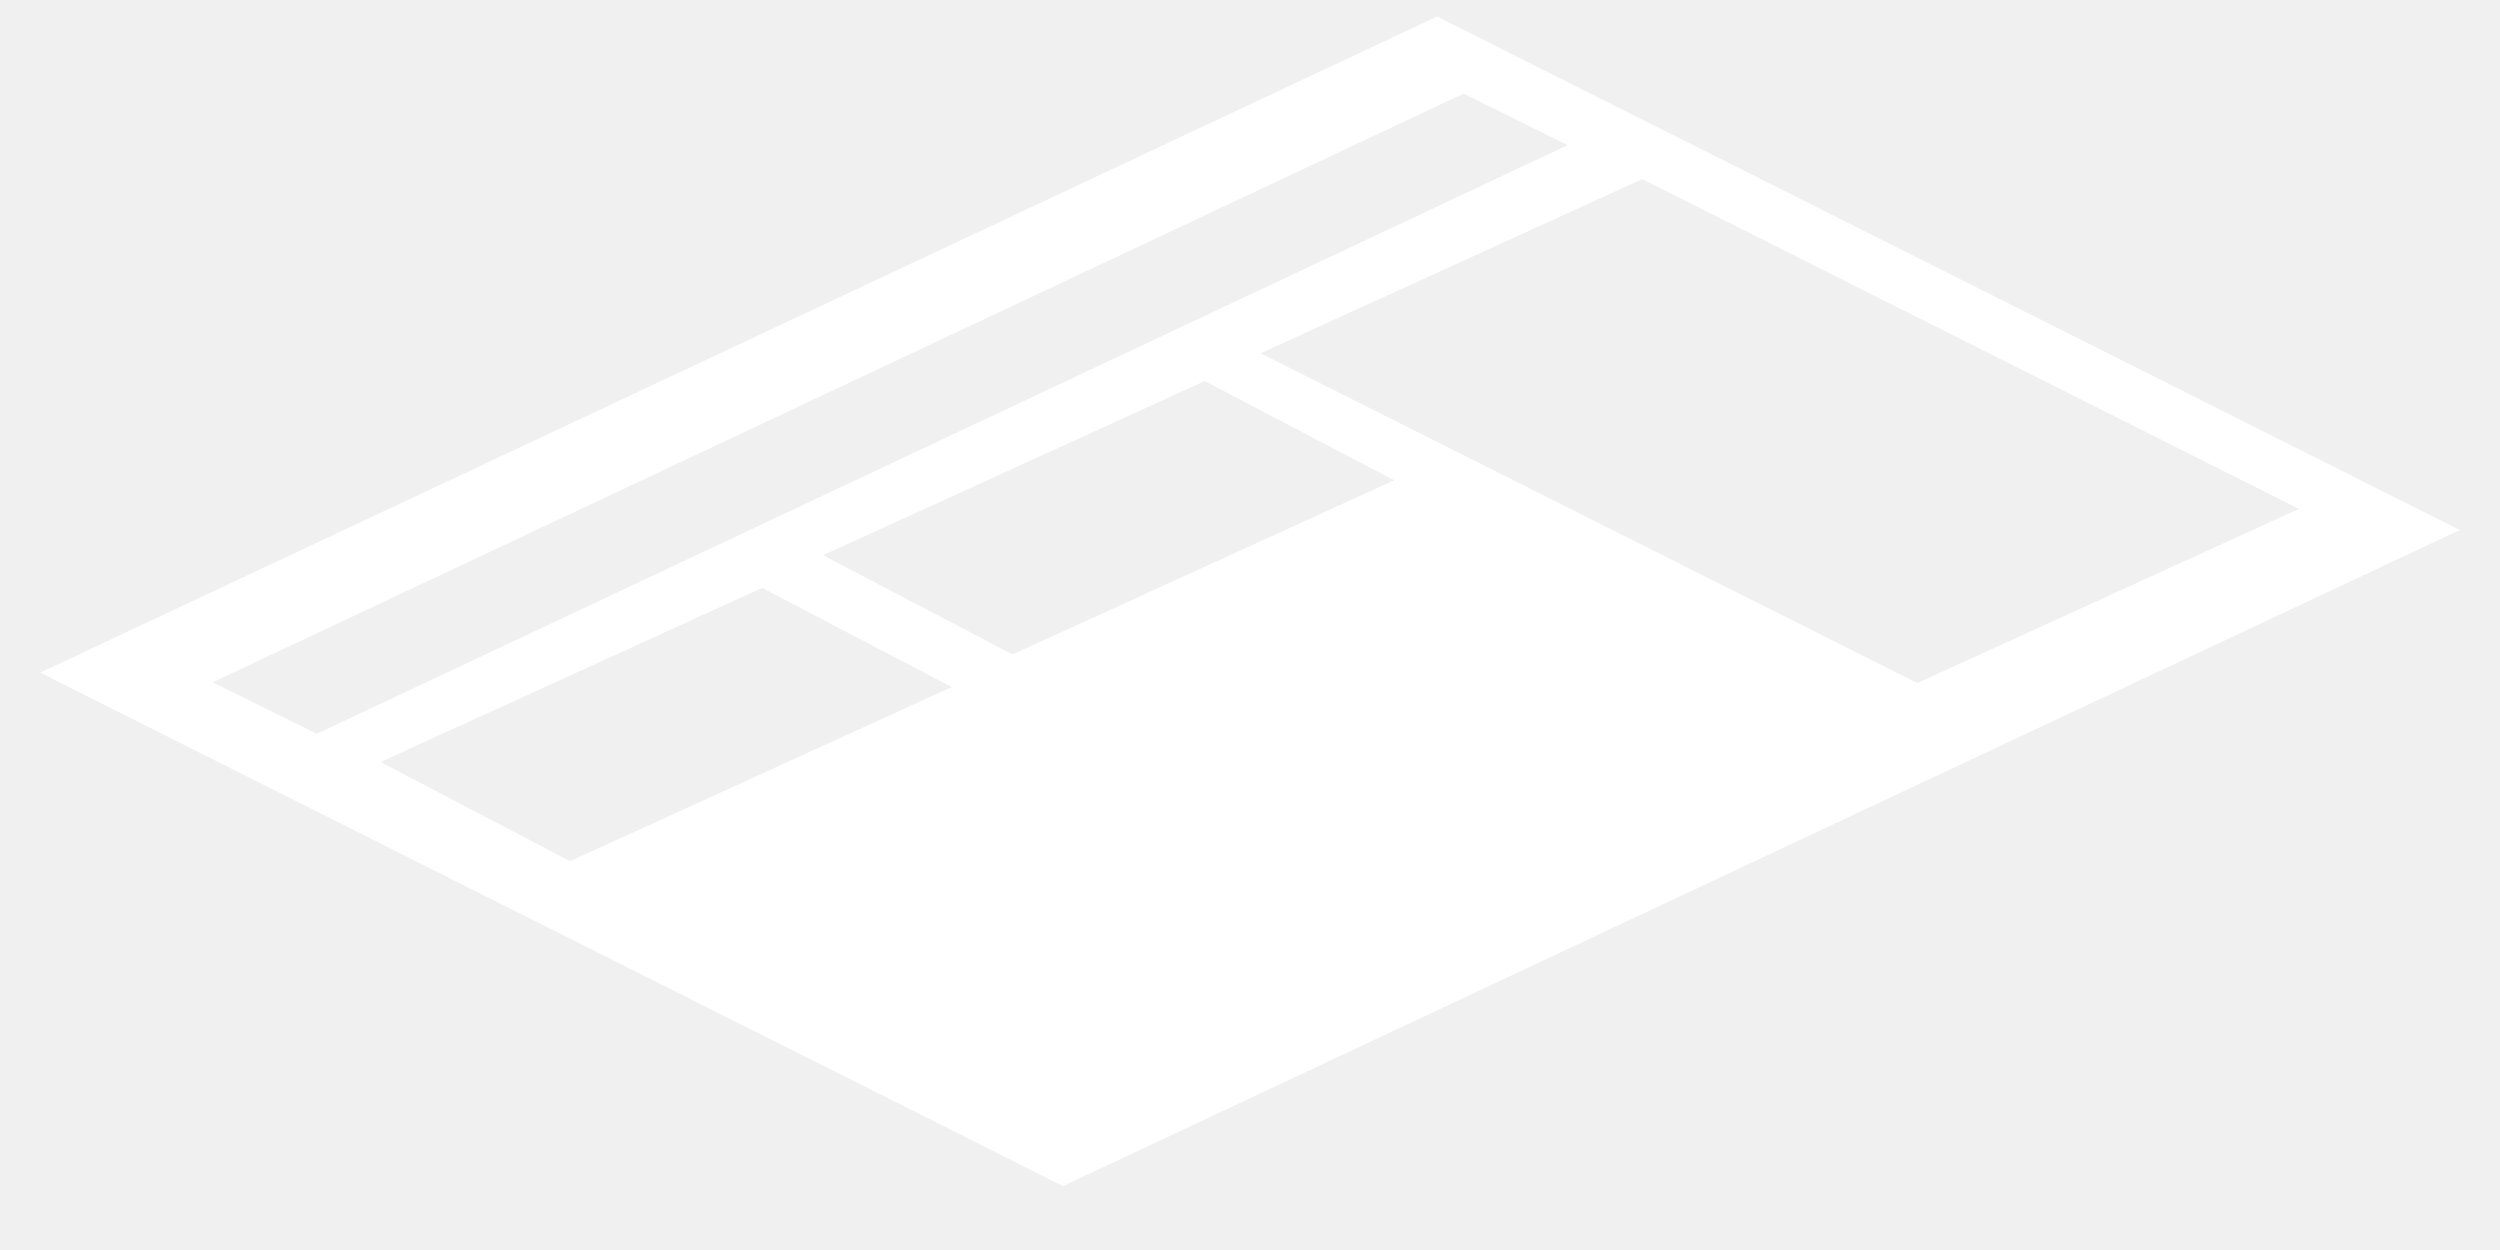
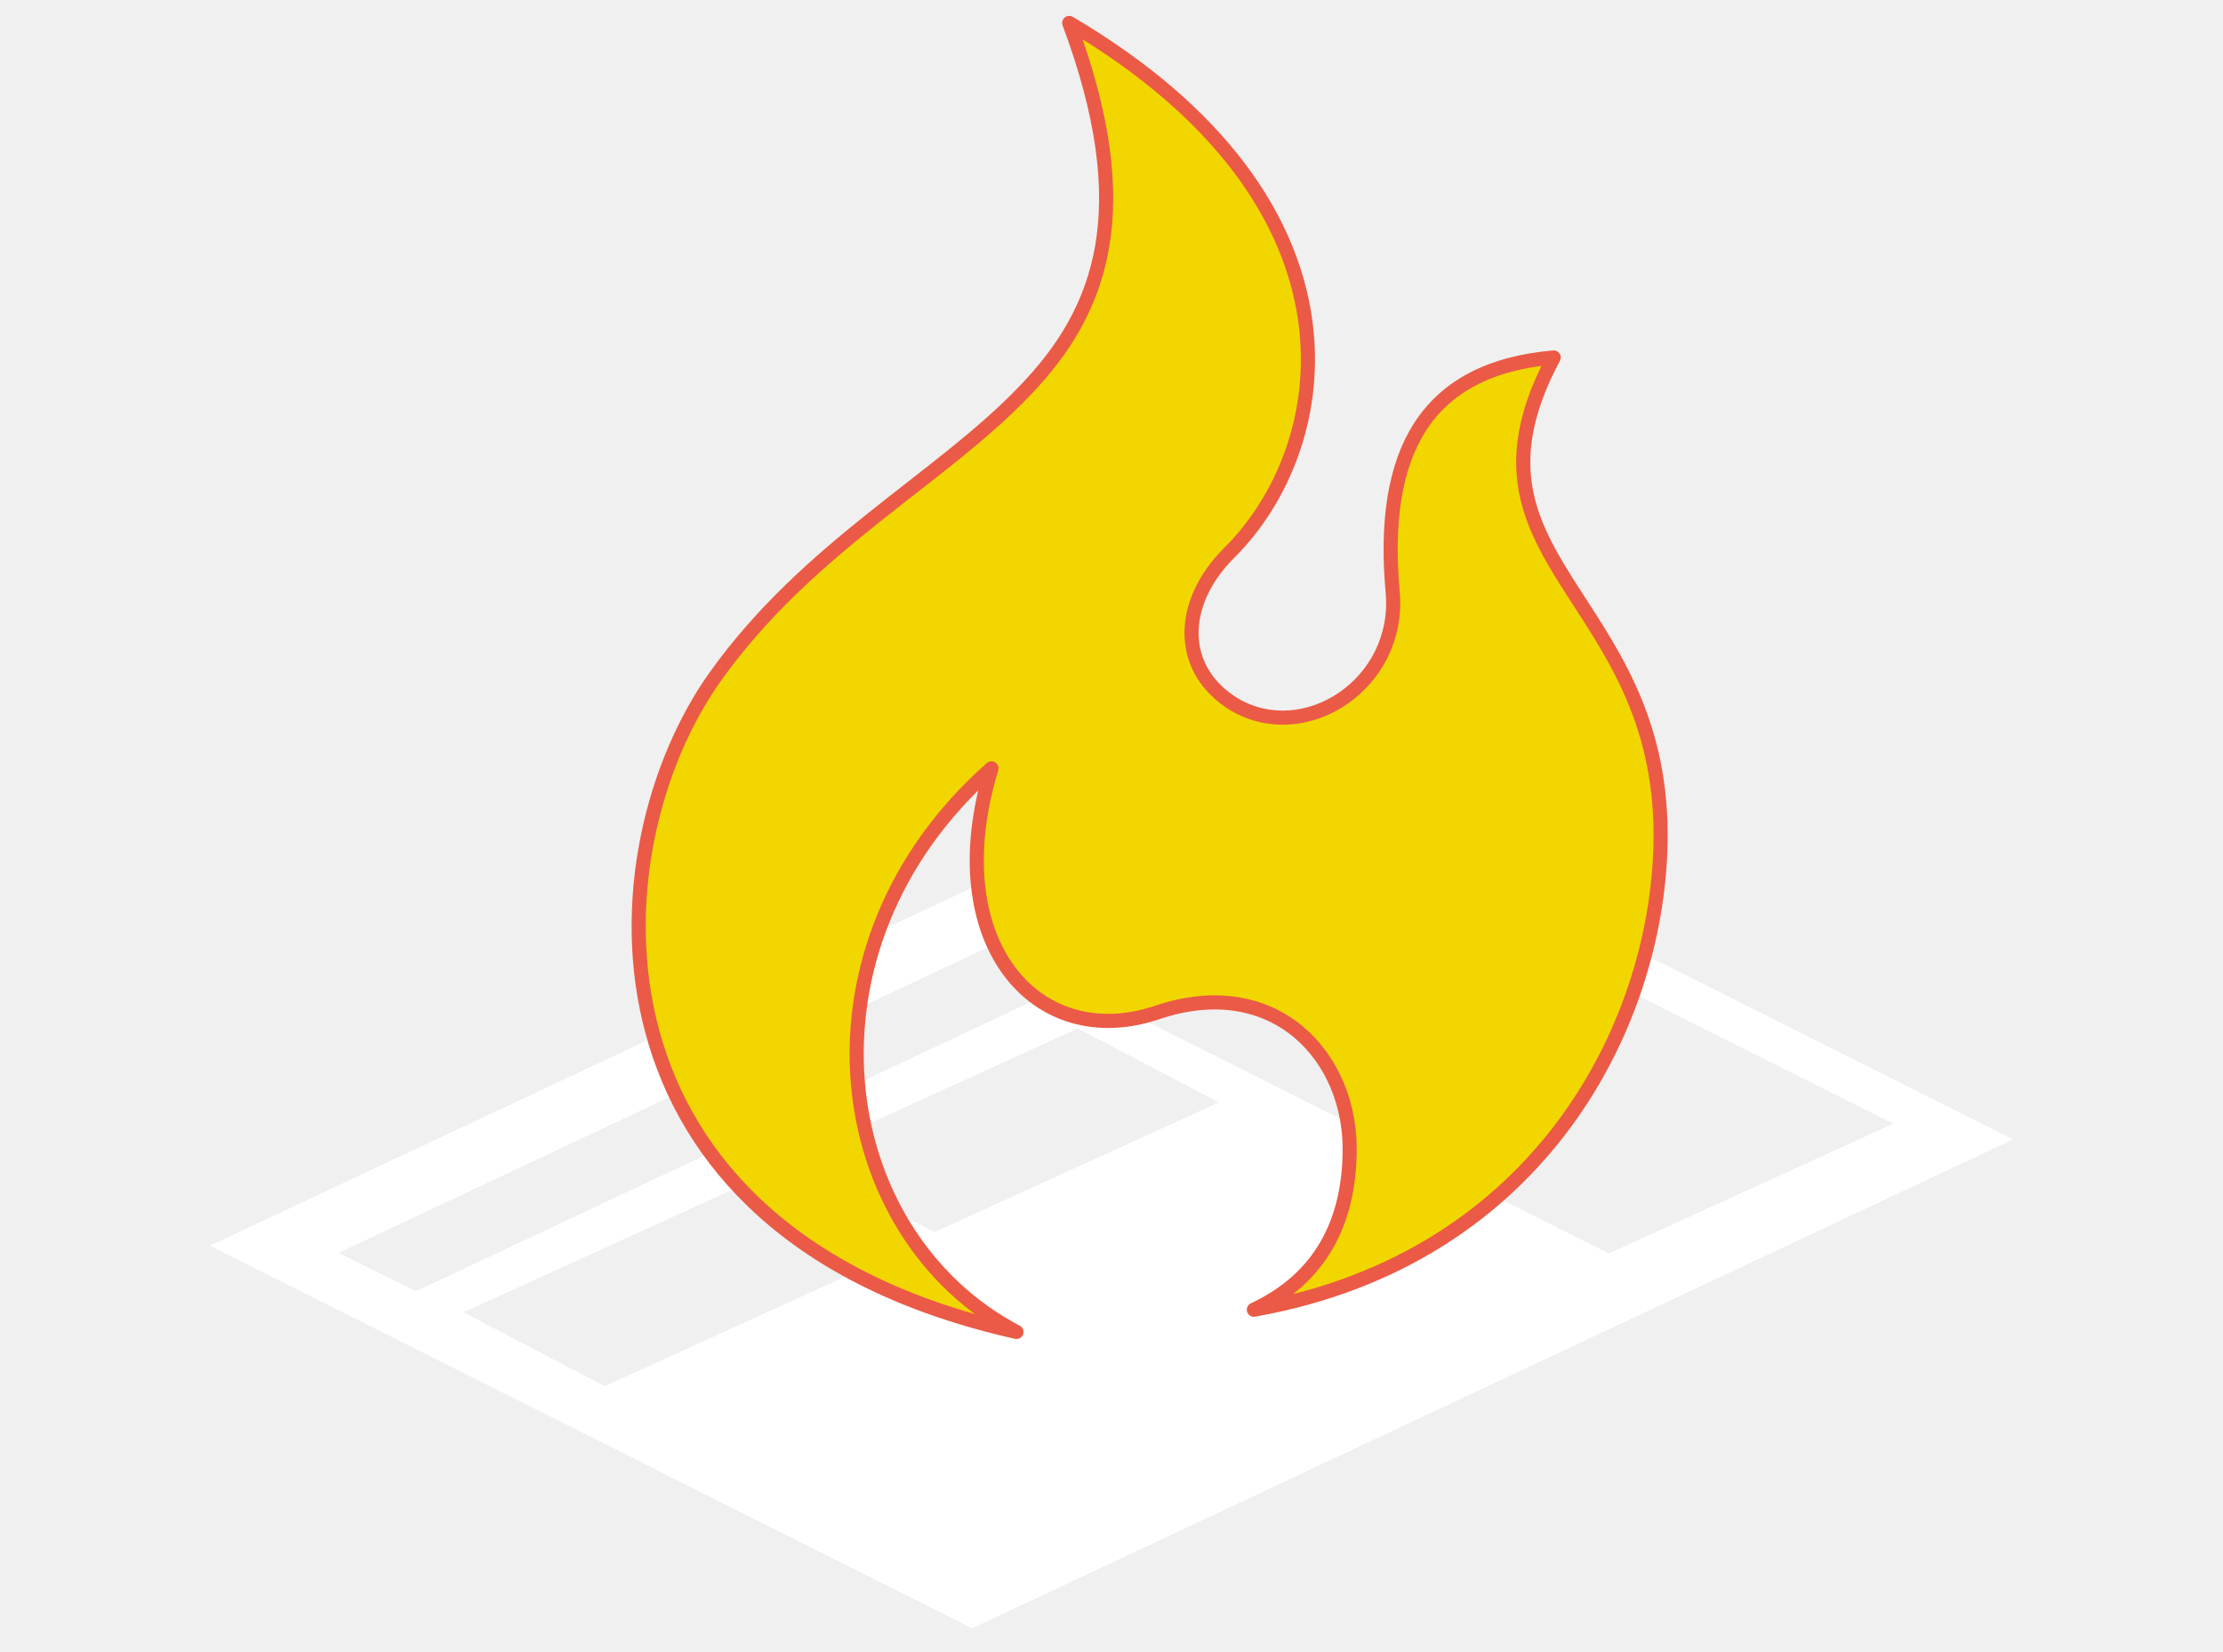
- <svg xmlns="http://www.w3.org/2000/svg" version="1.1" viewBox="51 188 528 264" width="44pc" height="22pc">
+ <svg xmlns="http://www.w3.org/2000/svg" version="1.1" viewBox="0 86 630 468" width="630pt" height="468pt">
  <defs />
  <g stroke="none" stroke-opacity="1" stroke-dasharray="none" fill="none" fill-opacity="1">
    <g>
-       <path d="M 354.5 191.5 L 59.5 330.061 L 275.5 438.5 L 570.5 299.939 Z M 397.815 225.833 L 536.547 295.48 L 455.945 332.263 L 317.214 262.616 Z M 305.42 268.482 L 345.462 289.432 L 264.861 326.216 L 224.818 305.265 Z M 360.1 207.766 L 382.098 218.644 L 117.898 342.982 L 95.9 332.103 Z M 211.962 312.159 L 252.005 333.109 L 171.403 369.892 L 131.361 348.942 Z" fill="white" />
+       <path d="M 354.5 300.5 L 59.5 439.061 L 275.5 547.5 L 570.5 408.939 Z M 397.815 334.832 L 536.547 404.48 L 455.945 441.263 L 317.214 371.616 Z M 305.42 377.482 L 345.462 398.432 L 264.861 435.216 L 224.818 414.265 Z M 360.1 316.766 L 382.098 327.644 L 117.898 451.982 L 95.9 441.103 Z M 211.962 421.159 L 252.005 442.109 L 171.403 478.892 L 131.361 457.942 Z" fill="white" />
+       <path d="M 303.016 92.5 C 322.688 145.219 312.459 173.939 290.427 196.758 C 266.428 221.937 229.052 240.821 202.693 277.803 C 167.678 326.981 161.777 435.173 288.066 463.5 C 234.954 435.567 223.545 354.521 280.985 303.769 C 266.034 352.947 293.574 384.422 327.802 373.012 C 361.243 361.603 383.275 385.602 382.488 413.142 C 382.095 432.026 374.62 448.156 355.342 457.205 C 437.568 442.648 470.616 374.586 470.616 322.654 C 470.616 254.198 409.635 244.756 440.322 187.315 C 403.733 190.463 391.144 214.462 394.685 253.804 C 397.045 279.77 369.899 297.475 349.834 285.672 C 333.704 275.836 334.097 256.952 348.26 242.788 C 378.554 212.888 390.357 144.039 303.016 92.5 Z" fill="#f2d600" />
+       <path d="M 303.016 92.5 C 322.688 145.219 312.459 173.939 290.427 196.758 C 266.428 221.937 229.052 240.821 202.693 277.803 C 167.678 326.981 161.777 435.173 288.066 463.5 C 234.954 435.567 223.545 354.521 280.985 303.769 C 266.034 352.947 293.574 384.422 327.802 373.012 C 361.243 361.603 383.275 385.602 382.488 413.142 C 382.095 432.026 374.62 448.156 355.342 457.205 C 437.568 442.648 470.616 374.586 470.616 322.654 C 470.616 254.198 409.635 244.756 440.322 187.315 C 403.733 190.463 391.144 214.462 394.685 253.804 C 397.045 279.77 369.899 297.475 349.834 285.672 C 333.704 275.836 334.097 256.952 348.26 242.788 C 378.554 212.888 390.357 144.039 303.016 92.5 Z" stroke="#eb5a46" stroke-linecap="round" stroke-linejoin="round" stroke-width="4" />
    </g>
  </g>
</svg>
